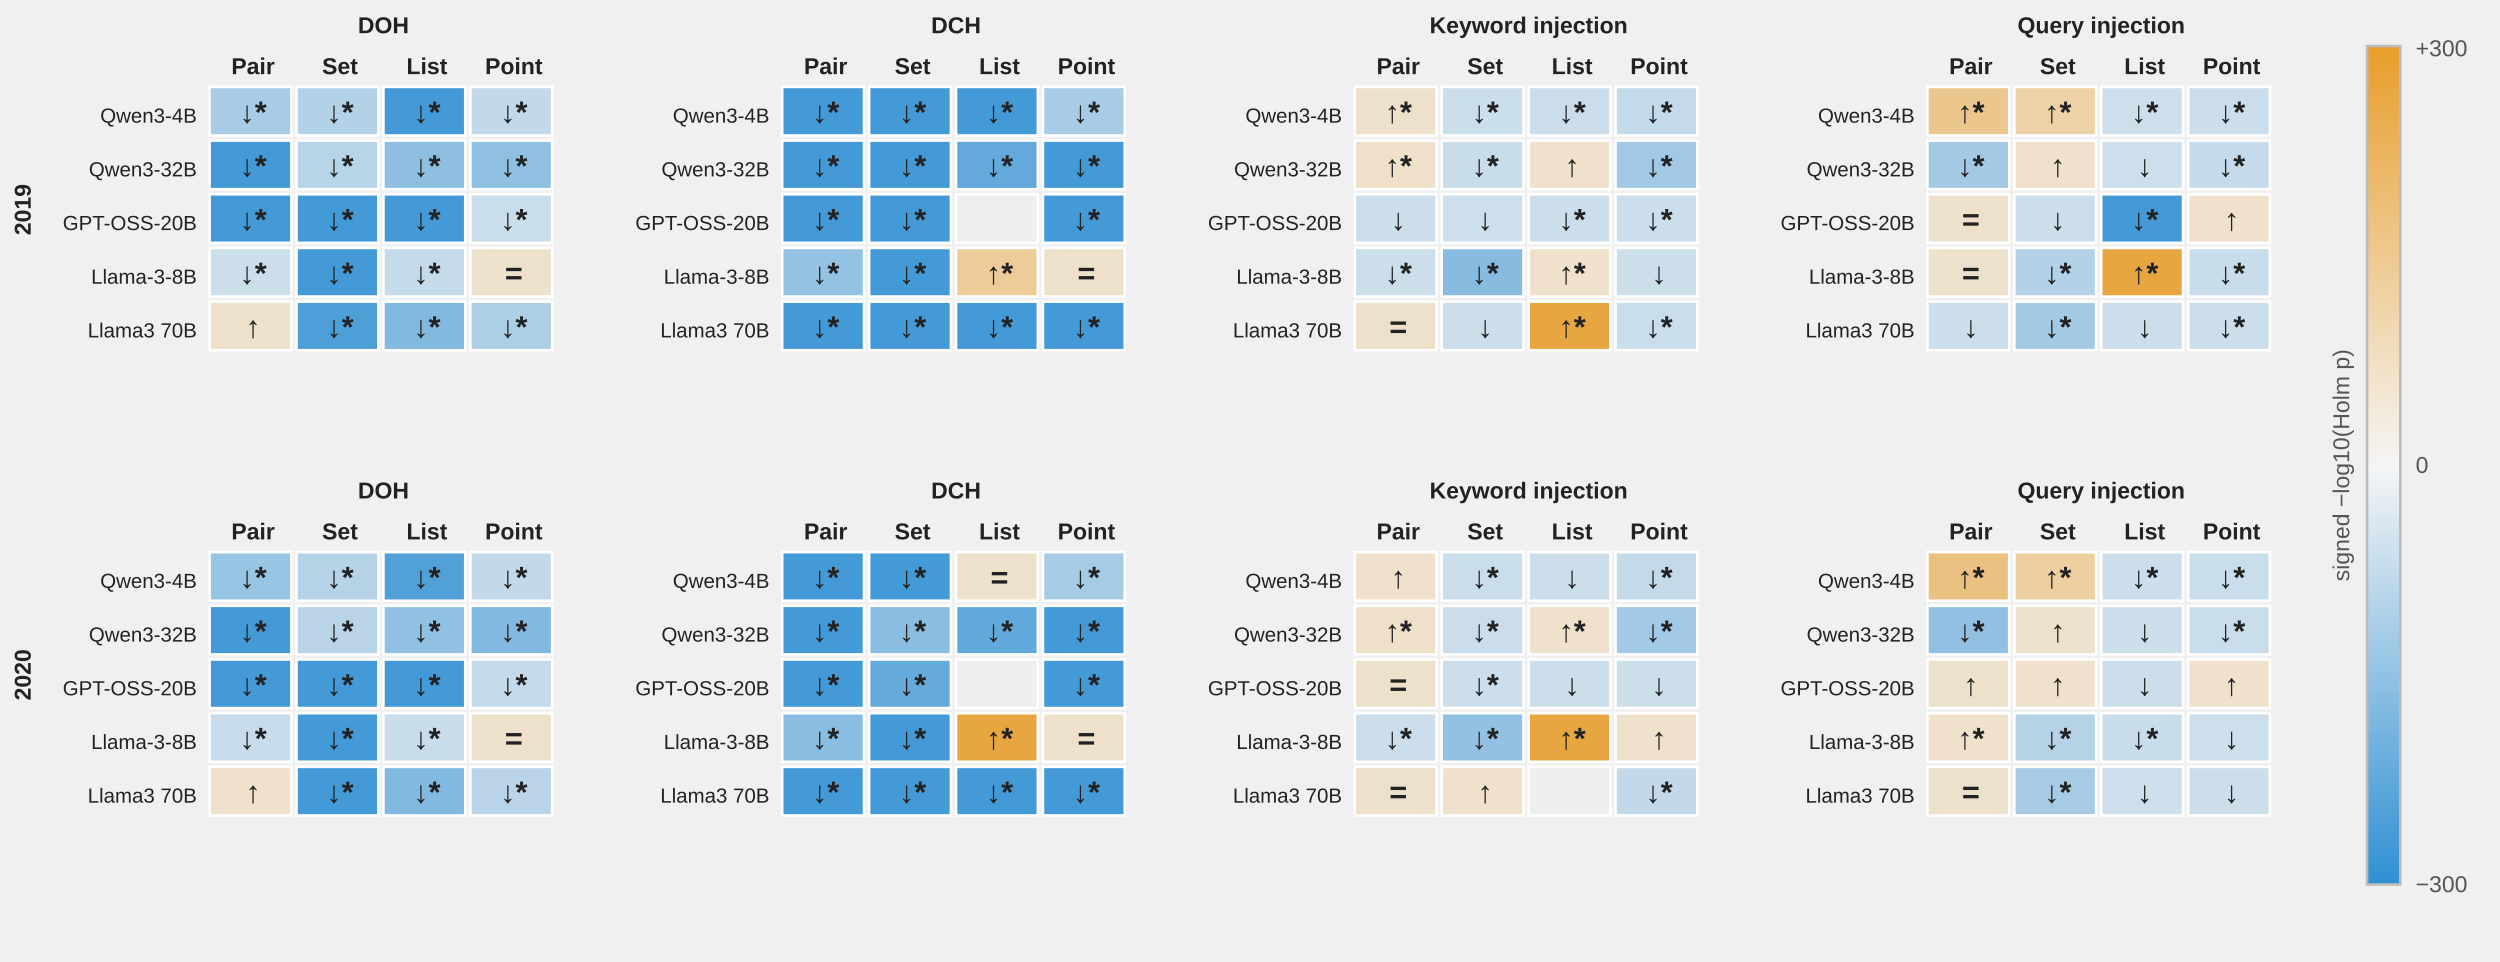
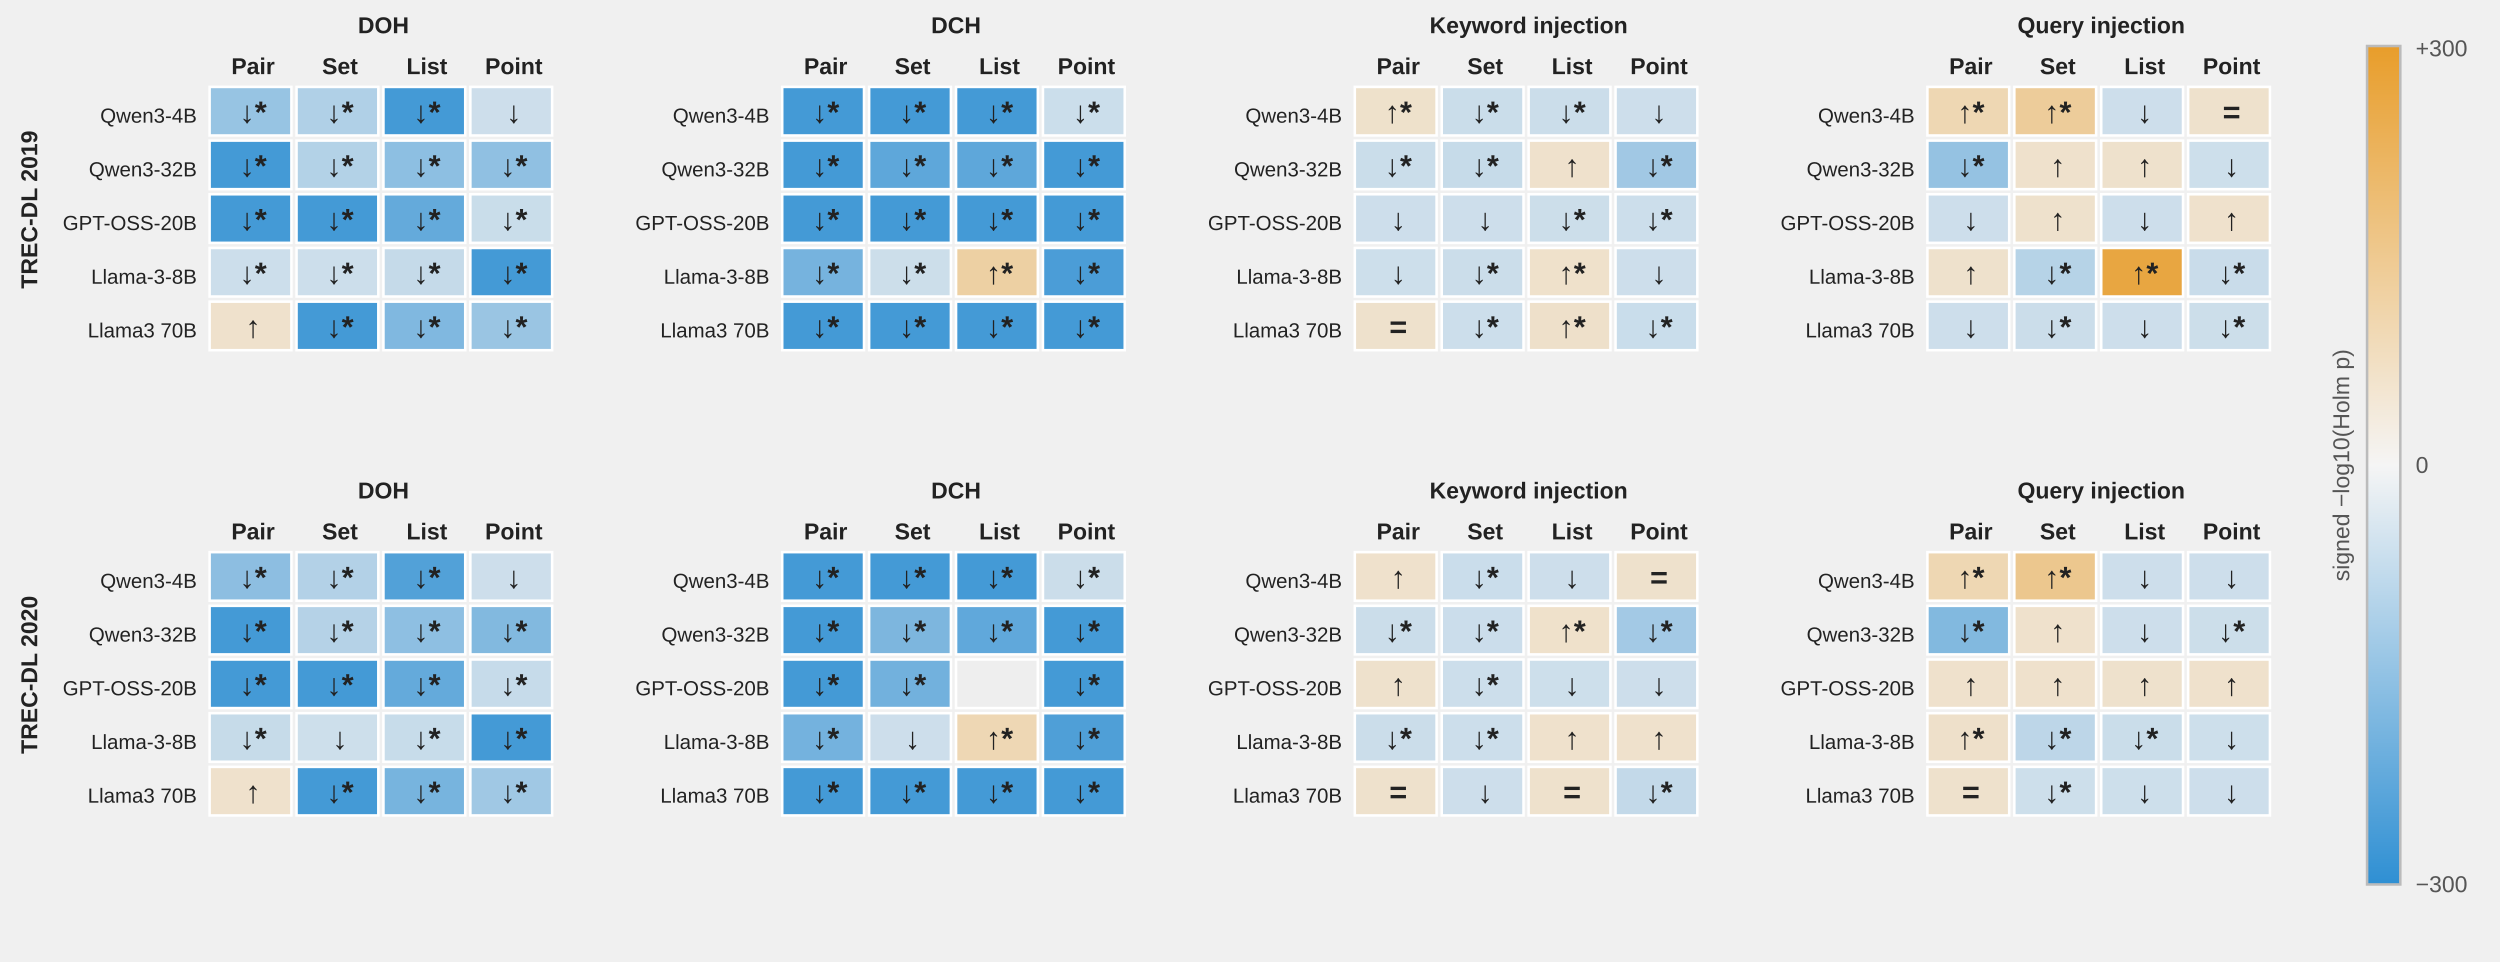
<svg xmlns="http://www.w3.org/2000/svg" width="978" height="376" viewBox="0 0 978 376">
  <style>text{font-family:Arial,sans-serif;fill:#222}.head{font-size:9px;font-weight:bold}.label{font-size:8px}.cell{font-size:12px;font-weight:bold}.legend{font-size:9px;fill:#555}</style>
  <defs>
    <linearGradient id="evidence-gradient" x1="0" y1="1" x2="0" y2="0">
      <stop offset="0%" stop-color="#2e8fd3" />
      <stop offset="50%" stop-color="#f5f5f5" />
      <stop offset="100%" stop-color="#e89d2a" />
    </linearGradient>
  </defs>
-   <text x="12" y="82.0" text-anchor="middle" transform="rotate(-90 12 82.0)" class="head">2019</text>
+   <text x="12" y="82.0" text-anchor="middle" dominant-baseline="middle" transform="rotate(-90 12 82.0)" class="head">TREC-DL 2019</text>
  <text x="150" y="13" text-anchor="middle" class="head">DOH</text>
  <text x="99.0" y="29" text-anchor="middle" class="head">Pair</text>
  <text x="133.0" y="29" text-anchor="middle" class="head">Set</text>
  <text x="167.0" y="29" text-anchor="middle" class="head">List</text>
  <text x="201.0" y="29" text-anchor="middle" class="head">Point</text>
  <text x="77" y="48" text-anchor="end" class="label">Qwen3-4B</text>
-   <rect x="82" y="34" width="32" height="19" fill="rgba(46,143,211,0.373)" stroke="#fff" />
+   <rect x="82" y="34" width="32" height="19" fill="rgba(46,143,211,0.454)" stroke="#fff" />
  <text x="99.0" y="48" text-anchor="middle" class="cell">↓*</text>
-   <rect x="116" y="34" width="32" height="19" fill="rgba(46,143,211,0.314)" stroke="#fff" />
+   <rect x="116" y="34" width="32" height="19" fill="rgba(46,143,211,0.331)" stroke="#fff" />
  <text x="133.0" y="48" text-anchor="middle" class="cell">↓*</text>
  <rect x="150" y="34" width="32" height="19" fill="rgba(46,143,211,0.880)" stroke="#fff" />
  <text x="167.0" y="48" text-anchor="middle" class="cell">↓*</text>
-   <rect x="184" y="34" width="32" height="19" fill="rgba(46,143,211,0.229)" stroke="#fff" />
-   <text x="201.0" y="48" text-anchor="middle" class="cell">↓*</text>
+   <rect x="184" y="34" width="32" height="19" fill="rgba(46,143,211,0.181)" stroke="#fff" />
+   <text x="201.0" y="48" text-anchor="middle" class="cell">↓</text>
  <text x="77" y="69" text-anchor="end" class="label">Qwen3-32B</text>
  <rect x="82" y="55" width="32" height="19" fill="rgba(46,143,211,0.880)" stroke="#fff" />
  <text x="99.0" y="69" text-anchor="middle" class="cell">↓*</text>
-   <rect x="116" y="55" width="32" height="19" fill="rgba(46,143,211,0.287)" stroke="#fff" />
+   <rect x="116" y="55" width="32" height="19" fill="rgba(46,143,211,0.316)" stroke="#fff" />
  <text x="133.0" y="69" text-anchor="middle" class="cell">↓*</text>
-   <rect x="150" y="55" width="32" height="19" fill="rgba(46,143,211,0.497)" stroke="#fff" />
+   <rect x="150" y="55" width="32" height="19" fill="rgba(46,143,211,0.511)" stroke="#fff" />
  <text x="167.0" y="69" text-anchor="middle" class="cell">↓*</text>
-   <rect x="184" y="55" width="32" height="19" fill="rgba(46,143,211,0.493)" stroke="#fff" />
+   <rect x="184" y="55" width="32" height="19" fill="rgba(46,143,211,0.492)" stroke="#fff" />
  <text x="201.0" y="69" text-anchor="middle" class="cell">↓*</text>
  <text x="77" y="90" text-anchor="end" class="label">GPT-OSS-20B</text>
  <rect x="82" y="76" width="32" height="19" fill="rgba(46,143,211,0.880)" stroke="#fff" />
  <text x="99.0" y="90" text-anchor="middle" class="cell">↓*</text>
  <rect x="116" y="76" width="32" height="19" fill="rgba(46,143,211,0.880)" stroke="#fff" />
  <text x="133.0" y="90" text-anchor="middle" class="cell">↓*</text>
-   <rect x="150" y="76" width="32" height="19" fill="rgba(46,143,211,0.880)" stroke="#fff" />
+   <rect x="150" y="76" width="32" height="19" fill="rgba(46,143,211,0.722)" stroke="#fff" />
  <text x="167.0" y="90" text-anchor="middle" class="cell">↓*</text>
  <rect x="184" y="76" width="32" height="19" fill="rgba(46,143,211,0.202)" stroke="#fff" />
  <text x="201.0" y="90" text-anchor="middle" class="cell">↓*</text>
  <text x="77" y="111" text-anchor="end" class="label">Llama-3-8B</text>
-   <rect x="82" y="97" width="32" height="19" fill="rgba(46,143,211,0.184)" stroke="#fff" />
+   <rect x="82" y="97" width="32" height="19" fill="rgba(46,143,211,0.185)" stroke="#fff" />
  <text x="99.0" y="111" text-anchor="middle" class="cell">↓*</text>
-   <rect x="116" y="97" width="32" height="19" fill="rgba(46,143,211,0.880)" stroke="#fff" />
+   <rect x="116" y="97" width="32" height="19" fill="rgba(46,143,211,0.187)" stroke="#fff" />
  <text x="133.0" y="111" text-anchor="middle" class="cell">↓*</text>
-   <rect x="150" y="97" width="32" height="19" fill="rgba(46,143,211,0.217)" stroke="#fff" />
+   <rect x="150" y="97" width="32" height="19" fill="rgba(46,143,211,0.221)" stroke="#fff" />
  <text x="167.0" y="111" text-anchor="middle" class="cell">↓*</text>
-   <rect x="184" y="97" width="32" height="19" fill="rgba(232,157,42,0.180)" stroke="#fff" />
-   <text x="201.0" y="111" text-anchor="middle" class="cell">=</text>
+   <rect x="184" y="97" width="32" height="19" fill="rgba(46,143,211,0.880)" stroke="#fff" />
+   <text x="201.0" y="111" text-anchor="middle" class="cell">↓*</text>
  <text x="77" y="132" text-anchor="end" class="label">Llama3 70B</text>
-   <rect x="82" y="118" width="32" height="19" fill="rgba(232,157,42,0.180)" stroke="#fff" />
+   <rect x="82" y="118" width="32" height="19" fill="rgba(232,157,42,0.181)" stroke="#fff" />
  <text x="99.0" y="132" text-anchor="middle" class="cell">↑</text>
-   <rect x="116" y="118" width="32" height="19" fill="rgba(46,143,211,0.834)" stroke="#fff" />
+   <rect x="116" y="118" width="32" height="19" fill="rgba(46,143,211,0.880)" stroke="#fff" />
  <text x="133.0" y="132" text-anchor="middle" class="cell">↓*</text>
-   <rect x="150" y="118" width="32" height="19" fill="rgba(46,143,211,0.559)" stroke="#fff" />
+   <rect x="150" y="118" width="32" height="19" fill="rgba(46,143,211,0.576)" stroke="#fff" />
  <text x="167.0" y="132" text-anchor="middle" class="cell">↓*</text>
-   <rect x="184" y="118" width="32" height="19" fill="rgba(46,143,211,0.342)" stroke="#fff" />
+   <rect x="184" y="118" width="32" height="19" fill="rgba(46,143,211,0.443)" stroke="#fff" />
  <text x="201.0" y="132" text-anchor="middle" class="cell">↓*</text>
  <text x="374" y="13" text-anchor="middle" class="head">DCH</text>
  <text x="323.0" y="29" text-anchor="middle" class="head">Pair</text>
  <text x="357.0" y="29" text-anchor="middle" class="head">Set</text>
  <text x="391.0" y="29" text-anchor="middle" class="head">List</text>
  <text x="425.0" y="29" text-anchor="middle" class="head">Point</text>
  <text x="301" y="48" text-anchor="end" class="label">Qwen3-4B</text>
  <rect x="306" y="34" width="32" height="19" fill="rgba(46,143,211,0.880)" stroke="#fff" />
  <text x="323.0" y="48" text-anchor="middle" class="cell">↓*</text>
  <rect x="340" y="34" width="32" height="19" fill="rgba(46,143,211,0.880)" stroke="#fff" />
  <text x="357.0" y="48" text-anchor="middle" class="cell">↓*</text>
  <rect x="374" y="34" width="32" height="19" fill="rgba(46,143,211,0.880)" stroke="#fff" />
  <text x="391.0" y="48" text-anchor="middle" class="cell">↓*</text>
-   <rect x="408" y="34" width="32" height="19" fill="rgba(46,143,211,0.373)" stroke="#fff" />
+   <rect x="408" y="34" width="32" height="19" fill="rgba(46,143,211,0.191)" stroke="#fff" />
  <text x="425.0" y="48" text-anchor="middle" class="cell">↓*</text>
  <text x="301" y="69" text-anchor="end" class="label">Qwen3-32B</text>
  <rect x="306" y="55" width="32" height="19" fill="rgba(46,143,211,0.880)" stroke="#fff" />
  <text x="323.0" y="69" text-anchor="middle" class="cell">↓*</text>
-   <rect x="340" y="55" width="32" height="19" fill="rgba(46,143,211,0.880)" stroke="#fff" />
+   <rect x="340" y="55" width="32" height="19" fill="rgba(46,143,211,0.747)" stroke="#fff" />
  <text x="357.0" y="69" text-anchor="middle" class="cell">↓*</text>
-   <rect x="374" y="55" width="32" height="19" fill="rgba(46,143,211,0.724)" stroke="#fff" />
+   <rect x="374" y="55" width="32" height="19" fill="rgba(46,143,211,0.748)" stroke="#fff" />
  <text x="391.0" y="69" text-anchor="middle" class="cell">↓*</text>
  <rect x="408" y="55" width="32" height="19" fill="rgba(46,143,211,0.880)" stroke="#fff" />
  <text x="425.0" y="69" text-anchor="middle" class="cell">↓*</text>
  <text x="301" y="90" text-anchor="end" class="label">GPT-OSS-20B</text>
  <rect x="306" y="76" width="32" height="19" fill="rgba(46,143,211,0.880)" stroke="#fff" />
  <text x="323.0" y="90" text-anchor="middle" class="cell">↓*</text>
  <rect x="340" y="76" width="32" height="19" fill="rgba(46,143,211,0.880)" stroke="#fff" />
  <text x="357.0" y="90" text-anchor="middle" class="cell">↓*</text>
-   <rect x="374" y="76" width="32" height="19" fill="#eeeeee" stroke="#fff" />
-   <text x="391.0" y="90" text-anchor="middle" class="cell" />
+   <rect x="374" y="76" width="32" height="19" fill="rgba(46,143,211,0.880)" stroke="#fff" />
+   <text x="391.0" y="90" text-anchor="middle" class="cell">↓*</text>
  <rect x="408" y="76" width="32" height="19" fill="rgba(46,143,211,0.880)" stroke="#fff" />
  <text x="425.0" y="90" text-anchor="middle" class="cell">↓*</text>
  <text x="301" y="111" text-anchor="end" class="label">Llama-3-8B</text>
-   <rect x="306" y="97" width="32" height="19" fill="rgba(46,143,211,0.472)" stroke="#fff" />
+   <rect x="306" y="97" width="32" height="19" fill="rgba(46,143,211,0.624)" stroke="#fff" />
  <text x="323.0" y="111" text-anchor="middle" class="cell">↓*</text>
-   <rect x="340" y="97" width="32" height="19" fill="rgba(46,143,211,0.880)" stroke="#fff" />
+   <rect x="340" y="97" width="32" height="19" fill="rgba(46,143,211,0.184)" stroke="#fff" />
  <text x="357.0" y="111" text-anchor="middle" class="cell">↓*</text>
-   <rect x="374" y="97" width="32" height="19" fill="rgba(232,157,42,0.437)" stroke="#fff" />
+   <rect x="374" y="97" width="32" height="19" fill="rgba(232,157,42,0.390)" stroke="#fff" />
  <text x="391.0" y="111" text-anchor="middle" class="cell">↑*</text>
-   <rect x="408" y="97" width="32" height="19" fill="rgba(232,157,42,0.180)" stroke="#fff" />
-   <text x="425.0" y="111" text-anchor="middle" class="cell">=</text>
+   <rect x="408" y="97" width="32" height="19" fill="rgba(46,143,211,0.849)" stroke="#fff" />
+   <text x="425.0" y="111" text-anchor="middle" class="cell">↓*</text>
  <text x="301" y="132" text-anchor="end" class="label">Llama3 70B</text>
  <rect x="306" y="118" width="32" height="19" fill="rgba(46,143,211,0.880)" stroke="#fff" />
  <text x="323.0" y="132" text-anchor="middle" class="cell">↓*</text>
  <rect x="340" y="118" width="32" height="19" fill="rgba(46,143,211,0.880)" stroke="#fff" />
  <text x="357.0" y="132" text-anchor="middle" class="cell">↓*</text>
  <rect x="374" y="118" width="32" height="19" fill="rgba(46,143,211,0.880)" stroke="#fff" />
  <text x="391.0" y="132" text-anchor="middle" class="cell">↓*</text>
  <rect x="408" y="118" width="32" height="19" fill="rgba(46,143,211,0.880)" stroke="#fff" />
  <text x="425.0" y="132" text-anchor="middle" class="cell">↓*</text>
  <text x="598" y="13" text-anchor="middle" class="head">Keyword injection</text>
  <text x="547.0" y="29" text-anchor="middle" class="head">Pair</text>
  <text x="581.0" y="29" text-anchor="middle" class="head">Set</text>
  <text x="615.0" y="29" text-anchor="middle" class="head">List</text>
  <text x="649.0" y="29" text-anchor="middle" class="head">Point</text>
  <text x="525" y="48" text-anchor="end" class="label">Qwen3-4B</text>
  <rect x="530" y="34" width="32" height="19" fill="rgba(232,157,42,0.184)" stroke="#fff" />
  <text x="547.0" y="48" text-anchor="middle" class="cell">↑*</text>
-   <rect x="564" y="34" width="32" height="19" fill="rgba(46,143,211,0.189)" stroke="#fff" />
+   <rect x="564" y="34" width="32" height="19" fill="rgba(46,143,211,0.193)" stroke="#fff" />
  <text x="581.0" y="48" text-anchor="middle" class="cell">↓*</text>
  <rect x="598" y="34" width="32" height="19" fill="rgba(46,143,211,0.188)" stroke="#fff" />
  <text x="615.0" y="48" text-anchor="middle" class="cell">↓*</text>
-   <rect x="632" y="34" width="32" height="19" fill="rgba(46,143,211,0.237)" stroke="#fff" />
-   <text x="649.0" y="48" text-anchor="middle" class="cell">↓*</text>
+   <rect x="632" y="34" width="32" height="19" fill="rgba(46,143,211,0.181)" stroke="#fff" />
+   <text x="649.0" y="48" text-anchor="middle" class="cell">↓</text>
  <text x="525" y="69" text-anchor="end" class="label">Qwen3-32B</text>
-   <rect x="530" y="55" width="32" height="19" fill="rgba(232,157,42,0.195)" stroke="#fff" />
-   <text x="547.0" y="69" text-anchor="middle" class="cell">↑*</text>
-   <rect x="564" y="55" width="32" height="19" fill="rgba(46,143,211,0.200)" stroke="#fff" />
+   <rect x="530" y="55" width="32" height="19" fill="rgba(46,143,211,0.193)" stroke="#fff" />
+   <text x="547.0" y="69" text-anchor="middle" class="cell">↓*</text>
+   <rect x="564" y="55" width="32" height="19" fill="rgba(46,143,211,0.211)" stroke="#fff" />
  <text x="581.0" y="69" text-anchor="middle" class="cell">↓*</text>
-   <rect x="598" y="55" width="32" height="19" fill="rgba(232,157,42,0.183)" stroke="#fff" />
+   <rect x="598" y="55" width="32" height="19" fill="rgba(232,157,42,0.182)" stroke="#fff" />
  <text x="615.0" y="69" text-anchor="middle" class="cell">↑</text>
-   <rect x="632" y="55" width="32" height="19" fill="rgba(46,143,211,0.406)" stroke="#fff" />
+   <rect x="632" y="55" width="32" height="19" fill="rgba(46,143,211,0.403)" stroke="#fff" />
  <text x="649.0" y="69" text-anchor="middle" class="cell">↓*</text>
  <text x="525" y="90" text-anchor="end" class="label">GPT-OSS-20B</text>
  <rect x="530" y="76" width="32" height="19" fill="rgba(46,143,211,0.181)" stroke="#fff" />
  <text x="547.0" y="90" text-anchor="middle" class="cell">↓</text>
-   <rect x="564" y="76" width="32" height="19" fill="rgba(46,143,211,0.182)" stroke="#fff" />
+   <rect x="564" y="76" width="32" height="19" fill="rgba(46,143,211,0.181)" stroke="#fff" />
  <text x="581.0" y="90" text-anchor="middle" class="cell">↓</text>
  <rect x="598" y="76" width="32" height="19" fill="rgba(46,143,211,0.184)" stroke="#fff" />
  <text x="615.0" y="90" text-anchor="middle" class="cell">↓*</text>
  <rect x="632" y="76" width="32" height="19" fill="rgba(46,143,211,0.186)" stroke="#fff" />
  <text x="649.0" y="90" text-anchor="middle" class="cell">↓*</text>
  <text x="525" y="111" text-anchor="end" class="label">Llama-3-8B</text>
-   <rect x="530" y="97" width="32" height="19" fill="rgba(46,143,211,0.184)" stroke="#fff" />
-   <text x="547.0" y="111" text-anchor="middle" class="cell">↓*</text>
-   <rect x="564" y="97" width="32" height="19" fill="rgba(46,143,211,0.537)" stroke="#fff" />
+   <rect x="530" y="97" width="32" height="19" fill="rgba(46,143,211,0.183)" stroke="#fff" />
+   <text x="547.0" y="111" text-anchor="middle" class="cell">↓</text>
+   <rect x="564" y="97" width="32" height="19" fill="rgba(46,143,211,0.188)" stroke="#fff" />
  <text x="581.0" y="111" text-anchor="middle" class="cell">↓*</text>
  <rect x="598" y="97" width="32" height="19" fill="rgba(232,157,42,0.185)" stroke="#fff" />
  <text x="615.0" y="111" text-anchor="middle" class="cell">↑*</text>
  <rect x="632" y="97" width="32" height="19" fill="rgba(46,143,211,0.181)" stroke="#fff" />
  <text x="649.0" y="111" text-anchor="middle" class="cell">↓</text>
  <text x="525" y="132" text-anchor="end" class="label">Llama3 70B</text>
  <rect x="530" y="118" width="32" height="19" fill="rgba(232,157,42,0.180)" stroke="#fff" />
  <text x="547.0" y="132" text-anchor="middle" class="cell">=</text>
-   <rect x="564" y="118" width="32" height="19" fill="rgba(46,143,211,0.181)" stroke="#fff" />
-   <text x="581.0" y="132" text-anchor="middle" class="cell">↓</text>
-   <rect x="598" y="118" width="32" height="19" fill="rgba(232,157,42,0.880)" stroke="#fff" />
+   <rect x="564" y="118" width="32" height="19" fill="rgba(46,143,211,0.186)" stroke="#fff" />
+   <text x="581.0" y="132" text-anchor="middle" class="cell">↓*</text>
+   <rect x="598" y="118" width="32" height="19" fill="rgba(232,157,42,0.192)" stroke="#fff" />
  <text x="615.0" y="132" text-anchor="middle" class="cell">↑*</text>
  <rect x="632" y="118" width="32" height="19" fill="rgba(46,143,211,0.203)" stroke="#fff" />
  <text x="649.0" y="132" text-anchor="middle" class="cell">↓*</text>
  <text x="822" y="13" text-anchor="middle" class="head">Query injection</text>
  <text x="771.0" y="29" text-anchor="middle" class="head">Pair</text>
  <text x="805.0" y="29" text-anchor="middle" class="head">Set</text>
  <text x="839.0" y="29" text-anchor="middle" class="head">List</text>
  <text x="873.0" y="29" text-anchor="middle" class="head">Point</text>
  <text x="749" y="48" text-anchor="end" class="label">Qwen3-4B</text>
-   <rect x="754" y="34" width="32" height="19" fill="rgba(232,157,42,0.496)" stroke="#fff" />
+   <rect x="754" y="34" width="32" height="19" fill="rgba(232,157,42,0.305)" stroke="#fff" />
  <text x="771.0" y="48" text-anchor="middle" class="cell">↑*</text>
-   <rect x="788" y="34" width="32" height="19" fill="rgba(232,157,42,0.365)" stroke="#fff" />
+   <rect x="788" y="34" width="32" height="19" fill="rgba(232,157,42,0.437)" stroke="#fff" />
  <text x="805.0" y="48" text-anchor="middle" class="cell">↑*</text>
-   <rect x="822" y="34" width="32" height="19" fill="rgba(46,143,211,0.183)" stroke="#fff" />
-   <text x="839.0" y="48" text-anchor="middle" class="cell">↓*</text>
-   <rect x="856" y="34" width="32" height="19" fill="rgba(46,143,211,0.186)" stroke="#fff" />
-   <text x="873.0" y="48" text-anchor="middle" class="cell">↓*</text>
+   <rect x="822" y="34" width="32" height="19" fill="rgba(46,143,211,0.181)" stroke="#fff" />
+   <text x="839.0" y="48" text-anchor="middle" class="cell">↓</text>
+   <rect x="856" y="34" width="32" height="19" fill="rgba(232,157,42,0.180)" stroke="#fff" />
+   <text x="873.0" y="48" text-anchor="middle" class="cell">=</text>
  <text x="749" y="69" text-anchor="end" class="label">Qwen3-32B</text>
-   <rect x="754" y="55" width="32" height="19" fill="rgba(46,143,211,0.395)" stroke="#fff" />
+   <rect x="754" y="55" width="32" height="19" fill="rgba(46,143,211,0.465)" stroke="#fff" />
  <text x="771.0" y="69" text-anchor="middle" class="cell">↓*</text>
  <rect x="788" y="55" width="32" height="19" fill="rgba(232,157,42,0.181)" stroke="#fff" />
  <text x="805.0" y="69" text-anchor="middle" class="cell">↑</text>
-   <rect x="822" y="55" width="32" height="19" fill="rgba(46,143,211,0.182)" stroke="#fff" />
-   <text x="839.0" y="69" text-anchor="middle" class="cell">↓</text>
-   <rect x="856" y="55" width="32" height="19" fill="rgba(46,143,211,0.222)" stroke="#fff" />
-   <text x="873.0" y="69" text-anchor="middle" class="cell">↓*</text>
+   <rect x="822" y="55" width="32" height="19" fill="rgba(232,157,42,0.180)" stroke="#fff" />
+   <text x="839.0" y="69" text-anchor="middle" class="cell">↑</text>
+   <rect x="856" y="55" width="32" height="19" fill="rgba(46,143,211,0.182)" stroke="#fff" />
+   <text x="873.0" y="69" text-anchor="middle" class="cell">↓</text>
  <text x="749" y="90" text-anchor="end" class="label">GPT-OSS-20B</text>
-   <rect x="754" y="76" width="32" height="19" fill="rgba(232,157,42,0.180)" stroke="#fff" />
-   <text x="771.0" y="90" text-anchor="middle" class="cell">=</text>
-   <rect x="788" y="76" width="32" height="19" fill="rgba(46,143,211,0.181)" stroke="#fff" />
-   <text x="805.0" y="90" text-anchor="middle" class="cell">↓</text>
-   <rect x="822" y="76" width="32" height="19" fill="rgba(46,143,211,0.880)" stroke="#fff" />
-   <text x="839.0" y="90" text-anchor="middle" class="cell">↓*</text>
+   <rect x="754" y="76" width="32" height="19" fill="rgba(46,143,211,0.180)" stroke="#fff" />
+   <text x="771.0" y="90" text-anchor="middle" class="cell">↓</text>
+   <rect x="788" y="76" width="32" height="19" fill="rgba(232,157,42,0.180)" stroke="#fff" />
+   <text x="805.0" y="90" text-anchor="middle" class="cell">↑</text>
+   <rect x="822" y="76" width="32" height="19" fill="rgba(46,143,211,0.180)" stroke="#fff" />
+   <text x="839.0" y="90" text-anchor="middle" class="cell">↓</text>
  <rect x="856" y="76" width="32" height="19" fill="rgba(232,157,42,0.182)" stroke="#fff" />
  <text x="873.0" y="90" text-anchor="middle" class="cell">↑</text>
  <text x="749" y="111" text-anchor="end" class="label">Llama-3-8B</text>
  <rect x="754" y="97" width="32" height="19" fill="rgba(232,157,42,0.180)" stroke="#fff" />
-   <text x="771.0" y="111" text-anchor="middle" class="cell">=</text>
-   <rect x="788" y="97" width="32" height="19" fill="rgba(46,143,211,0.316)" stroke="#fff" />
+   <text x="771.0" y="111" text-anchor="middle" class="cell">↑</text>
+   <rect x="788" y="97" width="32" height="19" fill="rgba(46,143,211,0.294)" stroke="#fff" />
  <text x="805.0" y="111" text-anchor="middle" class="cell">↓*</text>
  <rect x="822" y="97" width="32" height="19" fill="rgba(232,157,42,0.880)" stroke="#fff" />
  <text x="839.0" y="111" text-anchor="middle" class="cell">↑*</text>
  <rect x="856" y="97" width="32" height="19" fill="rgba(46,143,211,0.200)" stroke="#fff" />
  <text x="873.0" y="111" text-anchor="middle" class="cell">↓*</text>
  <text x="749" y="132" text-anchor="end" class="label">Llama3 70B</text>
  <rect x="754" y="118" width="32" height="19" fill="rgba(46,143,211,0.181)" stroke="#fff" />
  <text x="771.0" y="132" text-anchor="middle" class="cell">↓</text>
-   <rect x="788" y="118" width="32" height="19" fill="rgba(46,143,211,0.389)" stroke="#fff" />
+   <rect x="788" y="118" width="32" height="19" fill="rgba(46,143,211,0.188)" stroke="#fff" />
  <text x="805.0" y="132" text-anchor="middle" class="cell">↓*</text>
  <rect x="822" y="118" width="32" height="19" fill="rgba(46,143,211,0.180)" stroke="#fff" />
  <text x="839.0" y="132" text-anchor="middle" class="cell">↓</text>
  <rect x="856" y="118" width="32" height="19" fill="rgba(46,143,211,0.184)" stroke="#fff" />
  <text x="873.0" y="132" text-anchor="middle" class="cell">↓*</text>
-   <text x="12" y="264.0" text-anchor="middle" transform="rotate(-90 12 264.0)" class="head">2020</text>
+   <text x="12" y="264.0" text-anchor="middle" dominant-baseline="middle" transform="rotate(-90 12 264.0)" class="head">TREC-DL 2020</text>
  <text x="150" y="195" text-anchor="middle" class="head">DOH</text>
  <text x="99.0" y="211" text-anchor="middle" class="head">Pair</text>
  <text x="133.0" y="211" text-anchor="middle" class="head">Set</text>
  <text x="167.0" y="211" text-anchor="middle" class="head">List</text>
  <text x="201.0" y="211" text-anchor="middle" class="head">Point</text>
  <text x="77" y="230" text-anchor="end" class="label">Qwen3-4B</text>
-   <rect x="82" y="216" width="32" height="19" fill="rgba(46,143,211,0.449)" stroke="#fff" />
+   <rect x="82" y="216" width="32" height="19" fill="rgba(46,143,211,0.508)" stroke="#fff" />
  <text x="99.0" y="230" text-anchor="middle" class="cell">↓*</text>
-   <rect x="116" y="216" width="32" height="19" fill="rgba(46,143,211,0.306)" stroke="#fff" />
+   <rect x="116" y="216" width="32" height="19" fill="rgba(46,143,211,0.313)" stroke="#fff" />
  <text x="133.0" y="230" text-anchor="middle" class="cell">↓*</text>
-   <rect x="150" y="216" width="32" height="19" fill="rgba(46,143,211,0.813)" stroke="#fff" />
+   <rect x="150" y="216" width="32" height="19" fill="rgba(46,143,211,0.811)" stroke="#fff" />
  <text x="167.0" y="230" text-anchor="middle" class="cell">↓*</text>
-   <rect x="184" y="216" width="32" height="19" fill="rgba(46,143,211,0.227)" stroke="#fff" />
-   <text x="201.0" y="230" text-anchor="middle" class="cell">↓*</text>
+   <rect x="184" y="216" width="32" height="19" fill="rgba(46,143,211,0.181)" stroke="#fff" />
+   <text x="201.0" y="230" text-anchor="middle" class="cell">↓</text>
  <text x="77" y="251" text-anchor="end" class="label">Qwen3-32B</text>
  <rect x="82" y="237" width="32" height="19" fill="rgba(46,143,211,0.880)" stroke="#fff" />
  <text x="99.0" y="251" text-anchor="middle" class="cell">↓*</text>
-   <rect x="116" y="237" width="32" height="19" fill="rgba(46,143,211,0.283)" stroke="#fff" />
+   <rect x="116" y="237" width="32" height="19" fill="rgba(46,143,211,0.305)" stroke="#fff" />
  <text x="133.0" y="251" text-anchor="middle" class="cell">↓*</text>
-   <rect x="150" y="237" width="32" height="19" fill="rgba(46,143,211,0.492)" stroke="#fff" />
+   <rect x="150" y="237" width="32" height="19" fill="rgba(46,143,211,0.507)" stroke="#fff" />
  <text x="167.0" y="251" text-anchor="middle" class="cell">↓*</text>
-   <rect x="184" y="237" width="32" height="19" fill="rgba(46,143,211,0.562)" stroke="#fff" />
+   <rect x="184" y="237" width="32" height="19" fill="rgba(46,143,211,0.560)" stroke="#fff" />
  <text x="201.0" y="251" text-anchor="middle" class="cell">↓*</text>
  <text x="77" y="272" text-anchor="end" class="label">GPT-OSS-20B</text>
  <rect x="82" y="258" width="32" height="19" fill="rgba(46,143,211,0.880)" stroke="#fff" />
  <text x="99.0" y="272" text-anchor="middle" class="cell">↓*</text>
  <rect x="116" y="258" width="32" height="19" fill="rgba(46,143,211,0.880)" stroke="#fff" />
  <text x="133.0" y="272" text-anchor="middle" class="cell">↓*</text>
-   <rect x="150" y="258" width="32" height="19" fill="rgba(46,143,211,0.880)" stroke="#fff" />
+   <rect x="150" y="258" width="32" height="19" fill="rgba(46,143,211,0.720)" stroke="#fff" />
  <text x="167.0" y="272" text-anchor="middle" class="cell">↓*</text>
  <rect x="184" y="258" width="32" height="19" fill="rgba(46,143,211,0.218)" stroke="#fff" />
  <text x="201.0" y="272" text-anchor="middle" class="cell">↓*</text>
  <text x="77" y="293" text-anchor="end" class="label">Llama-3-8B</text>
-   <rect x="82" y="279" width="32" height="19" fill="rgba(46,143,211,0.208)" stroke="#fff" />
+   <rect x="82" y="279" width="32" height="19" fill="rgba(46,143,211,0.212)" stroke="#fff" />
  <text x="99.0" y="293" text-anchor="middle" class="cell">↓*</text>
-   <rect x="116" y="279" width="32" height="19" fill="rgba(46,143,211,0.880)" stroke="#fff" />
-   <text x="133.0" y="293" text-anchor="middle" class="cell">↓*</text>
-   <rect x="150" y="279" width="32" height="19" fill="rgba(46,143,211,0.204)" stroke="#fff" />
+   <rect x="116" y="279" width="32" height="19" fill="rgba(46,143,211,0.182)" stroke="#fff" />
+   <text x="133.0" y="293" text-anchor="middle" class="cell">↓</text>
+   <rect x="150" y="279" width="32" height="19" fill="rgba(46,143,211,0.210)" stroke="#fff" />
  <text x="167.0" y="293" text-anchor="middle" class="cell">↓*</text>
-   <rect x="184" y="279" width="32" height="19" fill="rgba(232,157,42,0.180)" stroke="#fff" />
-   <text x="201.0" y="293" text-anchor="middle" class="cell">=</text>
+   <rect x="184" y="279" width="32" height="19" fill="rgba(46,143,211,0.880)" stroke="#fff" />
+   <text x="201.0" y="293" text-anchor="middle" class="cell">↓*</text>
  <text x="77" y="314" text-anchor="end" class="label">Llama3 70B</text>
  <rect x="82" y="300" width="32" height="19" fill="rgba(232,157,42,0.181)" stroke="#fff" />
  <text x="99.0" y="314" text-anchor="middle" class="cell">↑</text>
  <rect x="116" y="300" width="32" height="19" fill="rgba(46,143,211,0.880)" stroke="#fff" />
  <text x="133.0" y="314" text-anchor="middle" class="cell">↓*</text>
-   <rect x="150" y="300" width="32" height="19" fill="rgba(46,143,211,0.567)" stroke="#fff" />
+   <rect x="150" y="300" width="32" height="19" fill="rgba(46,143,211,0.620)" stroke="#fff" />
  <text x="167.0" y="314" text-anchor="middle" class="cell">↓*</text>
-   <rect x="184" y="300" width="32" height="19" fill="rgba(46,143,211,0.284)" stroke="#fff" />
+   <rect x="184" y="300" width="32" height="19" fill="rgba(46,143,211,0.412)" stroke="#fff" />
  <text x="201.0" y="314" text-anchor="middle" class="cell">↓*</text>
  <text x="374" y="195" text-anchor="middle" class="head">DCH</text>
  <text x="323.0" y="211" text-anchor="middle" class="head">Pair</text>
  <text x="357.0" y="211" text-anchor="middle" class="head">Set</text>
  <text x="391.0" y="211" text-anchor="middle" class="head">List</text>
  <text x="425.0" y="211" text-anchor="middle" class="head">Point</text>
  <text x="301" y="230" text-anchor="end" class="label">Qwen3-4B</text>
  <rect x="306" y="216" width="32" height="19" fill="rgba(46,143,211,0.880)" stroke="#fff" />
  <text x="323.0" y="230" text-anchor="middle" class="cell">↓*</text>
  <rect x="340" y="216" width="32" height="19" fill="rgba(46,143,211,0.880)" stroke="#fff" />
  <text x="357.0" y="230" text-anchor="middle" class="cell">↓*</text>
-   <rect x="374" y="216" width="32" height="19" fill="rgba(232,157,42,0.180)" stroke="#fff" />
-   <text x="391.0" y="230" text-anchor="middle" class="cell">=</text>
-   <rect x="408" y="216" width="32" height="19" fill="rgba(46,143,211,0.386)" stroke="#fff" />
+   <rect x="374" y="216" width="32" height="19" fill="rgba(46,143,211,0.880)" stroke="#fff" />
+   <text x="391.0" y="230" text-anchor="middle" class="cell">↓*</text>
+   <rect x="408" y="216" width="32" height="19" fill="rgba(46,143,211,0.188)" stroke="#fff" />
  <text x="425.0" y="230" text-anchor="middle" class="cell">↓*</text>
  <text x="301" y="251" text-anchor="end" class="label">Qwen3-32B</text>
  <rect x="306" y="237" width="32" height="19" fill="rgba(46,143,211,0.880)" stroke="#fff" />
  <text x="323.0" y="251" text-anchor="middle" class="cell">↓*</text>
-   <rect x="340" y="237" width="32" height="19" fill="rgba(46,143,211,0.526)" stroke="#fff" />
+   <rect x="340" y="237" width="32" height="19" fill="rgba(46,143,211,0.590)" stroke="#fff" />
  <text x="357.0" y="251" text-anchor="middle" class="cell">↓*</text>
-   <rect x="374" y="237" width="32" height="19" fill="rgba(46,143,211,0.730)" stroke="#fff" />
+   <rect x="374" y="237" width="32" height="19" fill="rgba(46,143,211,0.742)" stroke="#fff" />
  <text x="391.0" y="251" text-anchor="middle" class="cell">↓*</text>
  <rect x="408" y="237" width="32" height="19" fill="rgba(46,143,211,0.880)" stroke="#fff" />
  <text x="425.0" y="251" text-anchor="middle" class="cell">↓*</text>
  <text x="301" y="272" text-anchor="end" class="label">GPT-OSS-20B</text>
  <rect x="306" y="258" width="32" height="19" fill="rgba(46,143,211,0.880)" stroke="#fff" />
  <text x="323.0" y="272" text-anchor="middle" class="cell">↓*</text>
-   <rect x="340" y="258" width="32" height="19" fill="rgba(46,143,211,0.719)" stroke="#fff" />
+   <rect x="340" y="258" width="32" height="19" fill="rgba(46,143,211,0.646)" stroke="#fff" />
  <text x="357.0" y="272" text-anchor="middle" class="cell">↓*</text>
  <rect x="374" y="258" width="32" height="19" fill="#eeeeee" stroke="#fff" />
  <text x="391.0" y="272" text-anchor="middle" class="cell" />
  <rect x="408" y="258" width="32" height="19" fill="rgba(46,143,211,0.880)" stroke="#fff" />
  <text x="425.0" y="272" text-anchor="middle" class="cell">↓*</text>
  <text x="301" y="293" text-anchor="end" class="label">Llama-3-8B</text>
-   <rect x="306" y="279" width="32" height="19" fill="rgba(46,143,211,0.530)" stroke="#fff" />
+   <rect x="306" y="279" width="32" height="19" fill="rgba(46,143,211,0.640)" stroke="#fff" />
  <text x="323.0" y="293" text-anchor="middle" class="cell">↓*</text>
-   <rect x="340" y="279" width="32" height="19" fill="rgba(46,143,211,0.880)" stroke="#fff" />
-   <text x="357.0" y="293" text-anchor="middle" class="cell">↓*</text>
-   <rect x="374" y="279" width="32" height="19" fill="rgba(232,157,42,0.880)" stroke="#fff" />
+   <rect x="340" y="279" width="32" height="19" fill="rgba(46,143,211,0.181)" stroke="#fff" />
+   <text x="357.0" y="293" text-anchor="middle" class="cell">↓</text>
+   <rect x="374" y="279" width="32" height="19" fill="rgba(232,157,42,0.304)" stroke="#fff" />
  <text x="391.0" y="293" text-anchor="middle" class="cell">↑*</text>
-   <rect x="408" y="279" width="32" height="19" fill="rgba(232,157,42,0.180)" stroke="#fff" />
-   <text x="425.0" y="293" text-anchor="middle" class="cell">=</text>
+   <rect x="408" y="279" width="32" height="19" fill="rgba(46,143,211,0.825)" stroke="#fff" />
+   <text x="425.0" y="293" text-anchor="middle" class="cell">↓*</text>
  <text x="301" y="314" text-anchor="end" class="label">Llama3 70B</text>
  <rect x="306" y="300" width="32" height="19" fill="rgba(46,143,211,0.880)" stroke="#fff" />
  <text x="323.0" y="314" text-anchor="middle" class="cell">↓*</text>
  <rect x="340" y="300" width="32" height="19" fill="rgba(46,143,211,0.880)" stroke="#fff" />
  <text x="357.0" y="314" text-anchor="middle" class="cell">↓*</text>
  <rect x="374" y="300" width="32" height="19" fill="rgba(46,143,211,0.880)" stroke="#fff" />
  <text x="391.0" y="314" text-anchor="middle" class="cell">↓*</text>
  <rect x="408" y="300" width="32" height="19" fill="rgba(46,143,211,0.880)" stroke="#fff" />
  <text x="425.0" y="314" text-anchor="middle" class="cell">↓*</text>
  <text x="598" y="195" text-anchor="middle" class="head">Keyword injection</text>
  <text x="547.0" y="211" text-anchor="middle" class="head">Pair</text>
  <text x="581.0" y="211" text-anchor="middle" class="head">Set</text>
  <text x="615.0" y="211" text-anchor="middle" class="head">List</text>
  <text x="649.0" y="211" text-anchor="middle" class="head">Point</text>
  <text x="525" y="230" text-anchor="end" class="label">Qwen3-4B</text>
-   <rect x="530" y="216" width="32" height="19" fill="rgba(232,157,42,0.182)" stroke="#fff" />
+   <rect x="530" y="216" width="32" height="19" fill="rgba(232,157,42,0.181)" stroke="#fff" />
  <text x="547.0" y="230" text-anchor="middle" class="cell">↑</text>
-   <rect x="564" y="216" width="32" height="19" fill="rgba(46,143,211,0.192)" stroke="#fff" />
+   <rect x="564" y="216" width="32" height="19" fill="rgba(46,143,211,0.194)" stroke="#fff" />
  <text x="581.0" y="230" text-anchor="middle" class="cell">↓*</text>
  <rect x="598" y="216" width="32" height="19" fill="rgba(46,143,211,0.181)" stroke="#fff" />
  <text x="615.0" y="230" text-anchor="middle" class="cell">↓</text>
-   <rect x="632" y="216" width="32" height="19" fill="rgba(46,143,211,0.226)" stroke="#fff" />
-   <text x="649.0" y="230" text-anchor="middle" class="cell">↓*</text>
+   <rect x="632" y="216" width="32" height="19" fill="rgba(232,157,42,0.180)" stroke="#fff" />
+   <text x="649.0" y="230" text-anchor="middle" class="cell">=</text>
  <text x="525" y="251" text-anchor="end" class="label">Qwen3-32B</text>
-   <rect x="530" y="237" width="32" height="19" fill="rgba(232,157,42,0.198)" stroke="#fff" />
-   <text x="547.0" y="251" text-anchor="middle" class="cell">↑*</text>
-   <rect x="564" y="237" width="32" height="19" fill="rgba(46,143,211,0.188)" stroke="#fff" />
+   <rect x="530" y="237" width="32" height="19" fill="rgba(46,143,211,0.188)" stroke="#fff" />
+   <text x="547.0" y="251" text-anchor="middle" class="cell">↓*</text>
+   <rect x="564" y="237" width="32" height="19" fill="rgba(46,143,211,0.195)" stroke="#fff" />
  <text x="581.0" y="251" text-anchor="middle" class="cell">↓*</text>
  <rect x="598" y="237" width="32" height="19" fill="rgba(232,157,42,0.185)" stroke="#fff" />
  <text x="615.0" y="251" text-anchor="middle" class="cell">↑*</text>
-   <rect x="632" y="237" width="32" height="19" fill="rgba(46,143,211,0.402)" stroke="#fff" />
+   <rect x="632" y="237" width="32" height="19" fill="rgba(46,143,211,0.397)" stroke="#fff" />
  <text x="649.0" y="251" text-anchor="middle" class="cell">↓*</text>
  <text x="525" y="272" text-anchor="end" class="label">GPT-OSS-20B</text>
  <rect x="530" y="258" width="32" height="19" fill="rgba(232,157,42,0.180)" stroke="#fff" />
-   <text x="547.0" y="272" text-anchor="middle" class="cell">=</text>
-   <rect x="564" y="258" width="32" height="19" fill="rgba(46,143,211,0.186)" stroke="#fff" />
+   <text x="547.0" y="272" text-anchor="middle" class="cell">↑</text>
+   <rect x="564" y="258" width="32" height="19" fill="rgba(46,143,211,0.185)" stroke="#fff" />
  <text x="581.0" y="272" text-anchor="middle" class="cell">↓*</text>
-   <rect x="598" y="258" width="32" height="19" fill="rgba(46,143,211,0.181)" stroke="#fff" />
+   <rect x="598" y="258" width="32" height="19" fill="rgba(46,143,211,0.182)" stroke="#fff" />
  <text x="615.0" y="272" text-anchor="middle" class="cell">↓</text>
  <rect x="632" y="258" width="32" height="19" fill="rgba(46,143,211,0.180)" stroke="#fff" />
  <text x="649.0" y="272" text-anchor="middle" class="cell">↓</text>
  <text x="525" y="293" text-anchor="end" class="label">Llama-3-8B</text>
-   <rect x="530" y="279" width="32" height="19" fill="rgba(46,143,211,0.186)" stroke="#fff" />
+   <rect x="530" y="279" width="32" height="19" fill="rgba(46,143,211,0.188)" stroke="#fff" />
  <text x="547.0" y="293" text-anchor="middle" class="cell">↓*</text>
-   <rect x="564" y="279" width="32" height="19" fill="rgba(46,143,211,0.481)" stroke="#fff" />
+   <rect x="564" y="279" width="32" height="19" fill="rgba(46,143,211,0.187)" stroke="#fff" />
  <text x="581.0" y="293" text-anchor="middle" class="cell">↓*</text>
-   <rect x="598" y="279" width="32" height="19" fill="rgba(232,157,42,0.880)" stroke="#fff" />
-   <text x="615.0" y="293" text-anchor="middle" class="cell">↑*</text>
+   <rect x="598" y="279" width="32" height="19" fill="rgba(232,157,42,0.181)" stroke="#fff" />
+   <text x="615.0" y="293" text-anchor="middle" class="cell">↑</text>
  <rect x="632" y="279" width="32" height="19" fill="rgba(232,157,42,0.182)" stroke="#fff" />
  <text x="649.0" y="293" text-anchor="middle" class="cell">↑</text>
  <text x="525" y="314" text-anchor="end" class="label">Llama3 70B</text>
  <rect x="530" y="300" width="32" height="19" fill="rgba(232,157,42,0.180)" stroke="#fff" />
  <text x="547.0" y="314" text-anchor="middle" class="cell">=</text>
-   <rect x="564" y="300" width="32" height="19" fill="rgba(232,157,42,0.181)" stroke="#fff" />
-   <text x="581.0" y="314" text-anchor="middle" class="cell">↑</text>
-   <rect x="598" y="300" width="32" height="19" fill="#eeeeee" stroke="#fff" />
-   <text x="615.0" y="314" text-anchor="middle" class="cell" />
+   <rect x="564" y="300" width="32" height="19" fill="rgba(46,143,211,0.181)" stroke="#fff" />
+   <text x="581.0" y="314" text-anchor="middle" class="cell">↓</text>
+   <rect x="598" y="300" width="32" height="19" fill="rgba(232,157,42,0.180)" stroke="#fff" />
+   <text x="615.0" y="314" text-anchor="middle" class="cell">=</text>
  <rect x="632" y="300" width="32" height="19" fill="rgba(46,143,211,0.227)" stroke="#fff" />
  <text x="649.0" y="314" text-anchor="middle" class="cell">↓*</text>
  <text x="822" y="195" text-anchor="middle" class="head">Query injection</text>
  <text x="771.0" y="211" text-anchor="middle" class="head">Pair</text>
  <text x="805.0" y="211" text-anchor="middle" class="head">Set</text>
  <text x="839.0" y="211" text-anchor="middle" class="head">List</text>
  <text x="873.0" y="211" text-anchor="middle" class="head">Point</text>
  <text x="749" y="230" text-anchor="end" class="label">Qwen3-4B</text>
-   <rect x="754" y="216" width="32" height="19" fill="rgba(232,157,42,0.557)" stroke="#fff" />
+   <rect x="754" y="216" width="32" height="19" fill="rgba(232,157,42,0.307)" stroke="#fff" />
  <text x="771.0" y="230" text-anchor="middle" class="cell">↑*</text>
-   <rect x="788" y="216" width="32" height="19" fill="rgba(232,157,42,0.402)" stroke="#fff" />
+   <rect x="788" y="216" width="32" height="19" fill="rgba(232,157,42,0.492)" stroke="#fff" />
  <text x="805.0" y="230" text-anchor="middle" class="cell">↑*</text>
-   <rect x="822" y="216" width="32" height="19" fill="rgba(46,143,211,0.185)" stroke="#fff" />
-   <text x="839.0" y="230" text-anchor="middle" class="cell">↓*</text>
-   <rect x="856" y="216" width="32" height="19" fill="rgba(46,143,211,0.192)" stroke="#fff" />
-   <text x="873.0" y="230" text-anchor="middle" class="cell">↓*</text>
+   <rect x="822" y="216" width="32" height="19" fill="rgba(46,143,211,0.181)" stroke="#fff" />
+   <text x="839.0" y="230" text-anchor="middle" class="cell">↓</text>
+   <rect x="856" y="216" width="32" height="19" fill="rgba(46,143,211,0.181)" stroke="#fff" />
+   <text x="873.0" y="230" text-anchor="middle" class="cell">↓</text>
  <text x="749" y="251" text-anchor="end" class="label">Qwen3-32B</text>
-   <rect x="754" y="237" width="32" height="19" fill="rgba(46,143,211,0.487)" stroke="#fff" />
+   <rect x="754" y="237" width="32" height="19" fill="rgba(46,143,211,0.566)" stroke="#fff" />
  <text x="771.0" y="251" text-anchor="middle" class="cell">↓*</text>
-   <rect x="788" y="237" width="32" height="19" fill="rgba(232,157,42,0.180)" stroke="#fff" />
+   <rect x="788" y="237" width="32" height="19" fill="rgba(232,157,42,0.182)" stroke="#fff" />
  <text x="805.0" y="251" text-anchor="middle" class="cell">↑</text>
  <rect x="822" y="237" width="32" height="19" fill="rgba(46,143,211,0.180)" stroke="#fff" />
  <text x="839.0" y="251" text-anchor="middle" class="cell">↓</text>
-   <rect x="856" y="237" width="32" height="19" fill="rgba(46,143,211,0.192)" stroke="#fff" />
+   <rect x="856" y="237" width="32" height="19" fill="rgba(46,143,211,0.184)" stroke="#fff" />
  <text x="873.0" y="251" text-anchor="middle" class="cell">↓*</text>
  <text x="749" y="272" text-anchor="end" class="label">GPT-OSS-20B</text>
-   <rect x="754" y="258" width="32" height="19" fill="rgba(232,157,42,0.180)" stroke="#fff" />
+   <rect x="754" y="258" width="32" height="19" fill="rgba(232,157,42,0.181)" stroke="#fff" />
  <text x="771.0" y="272" text-anchor="middle" class="cell">↑</text>
  <rect x="788" y="258" width="32" height="19" fill="rgba(232,157,42,0.181)" stroke="#fff" />
  <text x="805.0" y="272" text-anchor="middle" class="cell">↑</text>
-   <rect x="822" y="258" width="32" height="19" fill="rgba(46,143,211,0.180)" stroke="#fff" />
-   <text x="839.0" y="272" text-anchor="middle" class="cell">↓</text>
+   <rect x="822" y="258" width="32" height="19" fill="rgba(232,157,42,0.180)" stroke="#fff" />
+   <text x="839.0" y="272" text-anchor="middle" class="cell">↑</text>
  <rect x="856" y="258" width="32" height="19" fill="rgba(232,157,42,0.182)" stroke="#fff" />
  <text x="873.0" y="272" text-anchor="middle" class="cell">↑</text>
  <text x="749" y="293" text-anchor="end" class="label">Llama-3-8B</text>
-   <rect x="754" y="279" width="32" height="19" fill="rgba(232,157,42,0.187)" stroke="#fff" />
+   <rect x="754" y="279" width="32" height="19" fill="rgba(232,157,42,0.192)" stroke="#fff" />
  <text x="771.0" y="293" text-anchor="middle" class="cell">↑*</text>
-   <rect x="788" y="279" width="32" height="19" fill="rgba(46,143,211,0.306)" stroke="#fff" />
+   <rect x="788" y="279" width="32" height="19" fill="rgba(46,143,211,0.262)" stroke="#fff" />
  <text x="805.0" y="293" text-anchor="middle" class="cell">↓*</text>
-   <rect x="822" y="279" width="32" height="19" fill="rgba(46,143,211,0.207)" stroke="#fff" />
+   <rect x="822" y="279" width="32" height="19" fill="rgba(46,143,211,0.197)" stroke="#fff" />
  <text x="839.0" y="293" text-anchor="middle" class="cell">↓*</text>
  <rect x="856" y="279" width="32" height="19" fill="rgba(46,143,211,0.183)" stroke="#fff" />
  <text x="873.0" y="293" text-anchor="middle" class="cell">↓</text>
  <text x="749" y="314" text-anchor="end" class="label">Llama3 70B</text>
  <rect x="754" y="300" width="32" height="19" fill="rgba(232,157,42,0.180)" stroke="#fff" />
  <text x="771.0" y="314" text-anchor="middle" class="cell">=</text>
-   <rect x="788" y="300" width="32" height="19" fill="rgba(46,143,211,0.376)" stroke="#fff" />
+   <rect x="788" y="300" width="32" height="19" fill="rgba(46,143,211,0.183)" stroke="#fff" />
  <text x="805.0" y="314" text-anchor="middle" class="cell">↓*</text>
  <rect x="822" y="300" width="32" height="19" fill="rgba(46,143,211,0.182)" stroke="#fff" />
  <text x="839.0" y="314" text-anchor="middle" class="cell">↓</text>
  <rect x="856" y="300" width="32" height="19" fill="rgba(46,143,211,0.180)" stroke="#fff" />
  <text x="873.0" y="314" text-anchor="middle" class="cell">↓</text>
  <rect x="926" y="18" width="13" height="328" fill="url(#evidence-gradient)" stroke="#bbb" />
  <text x="945" y="22" class="legend">+300</text>
  <text x="945" y="185.0" class="legend">0</text>
  <text x="945" y="349" class="legend">−300</text>
  <text x="919" y="182.0" text-anchor="middle" transform="rotate(-90 919 182.0)" class="legend">signed −log10(Holm p)</text>
</svg>
